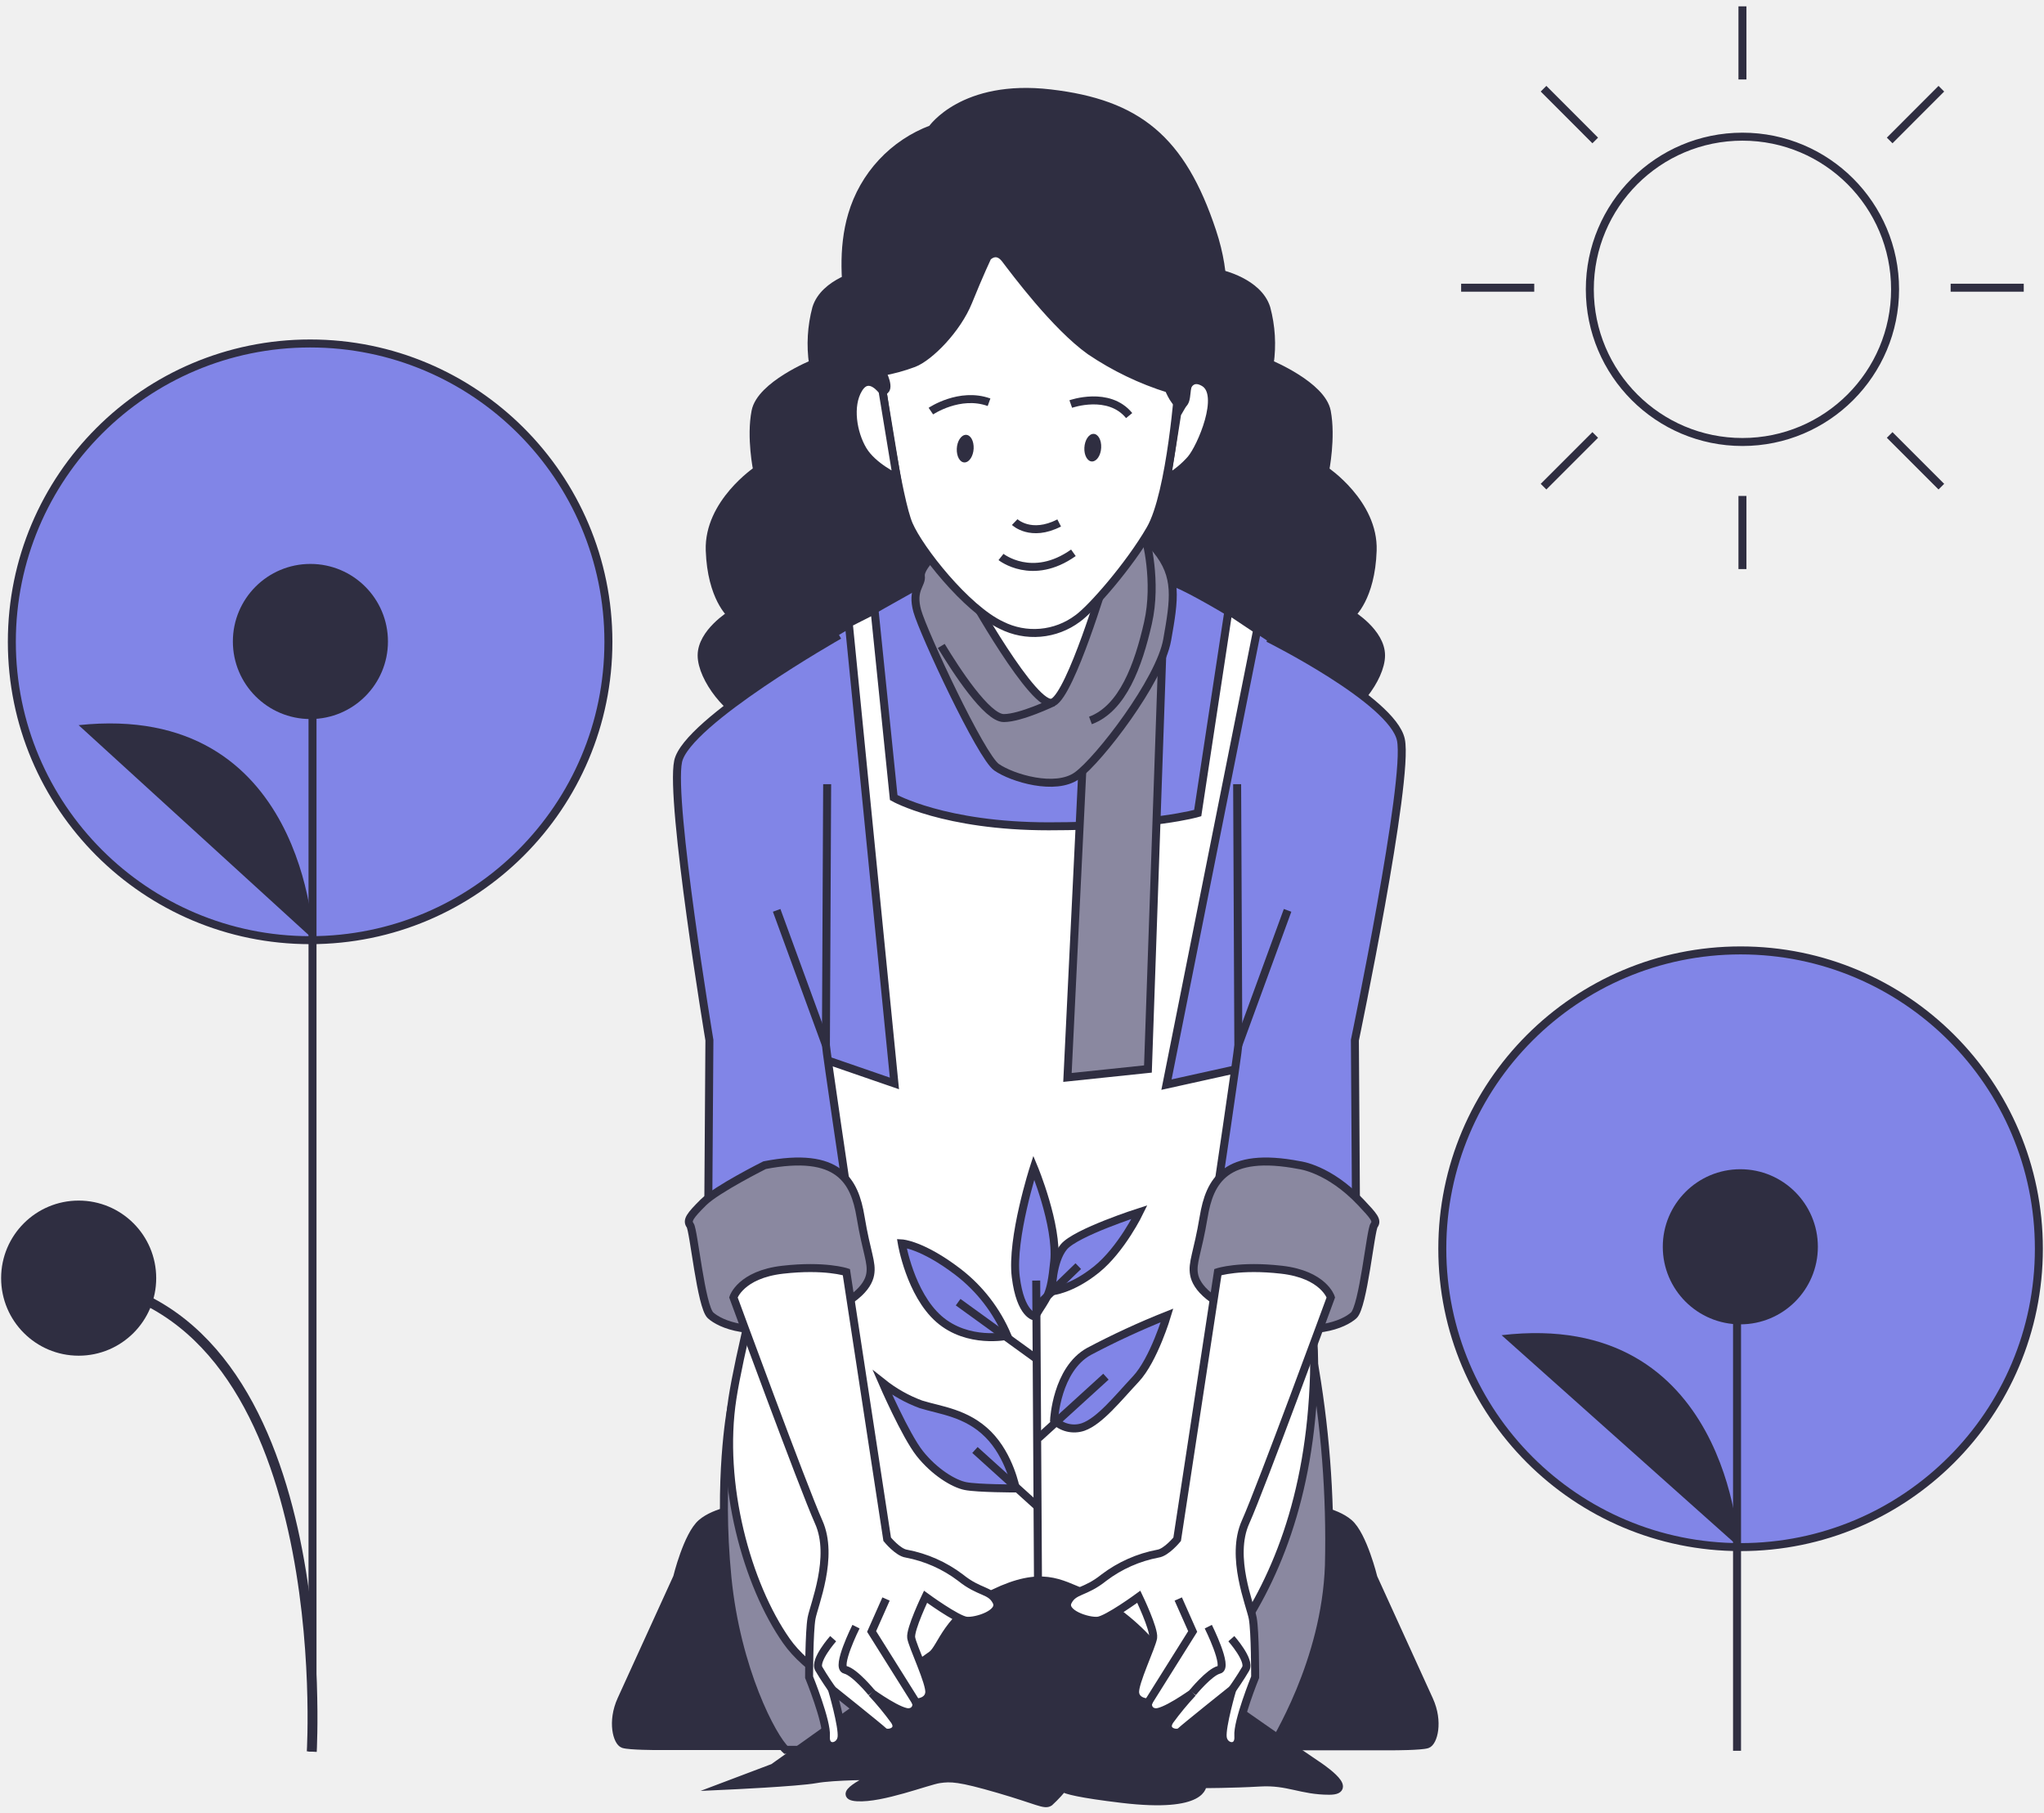
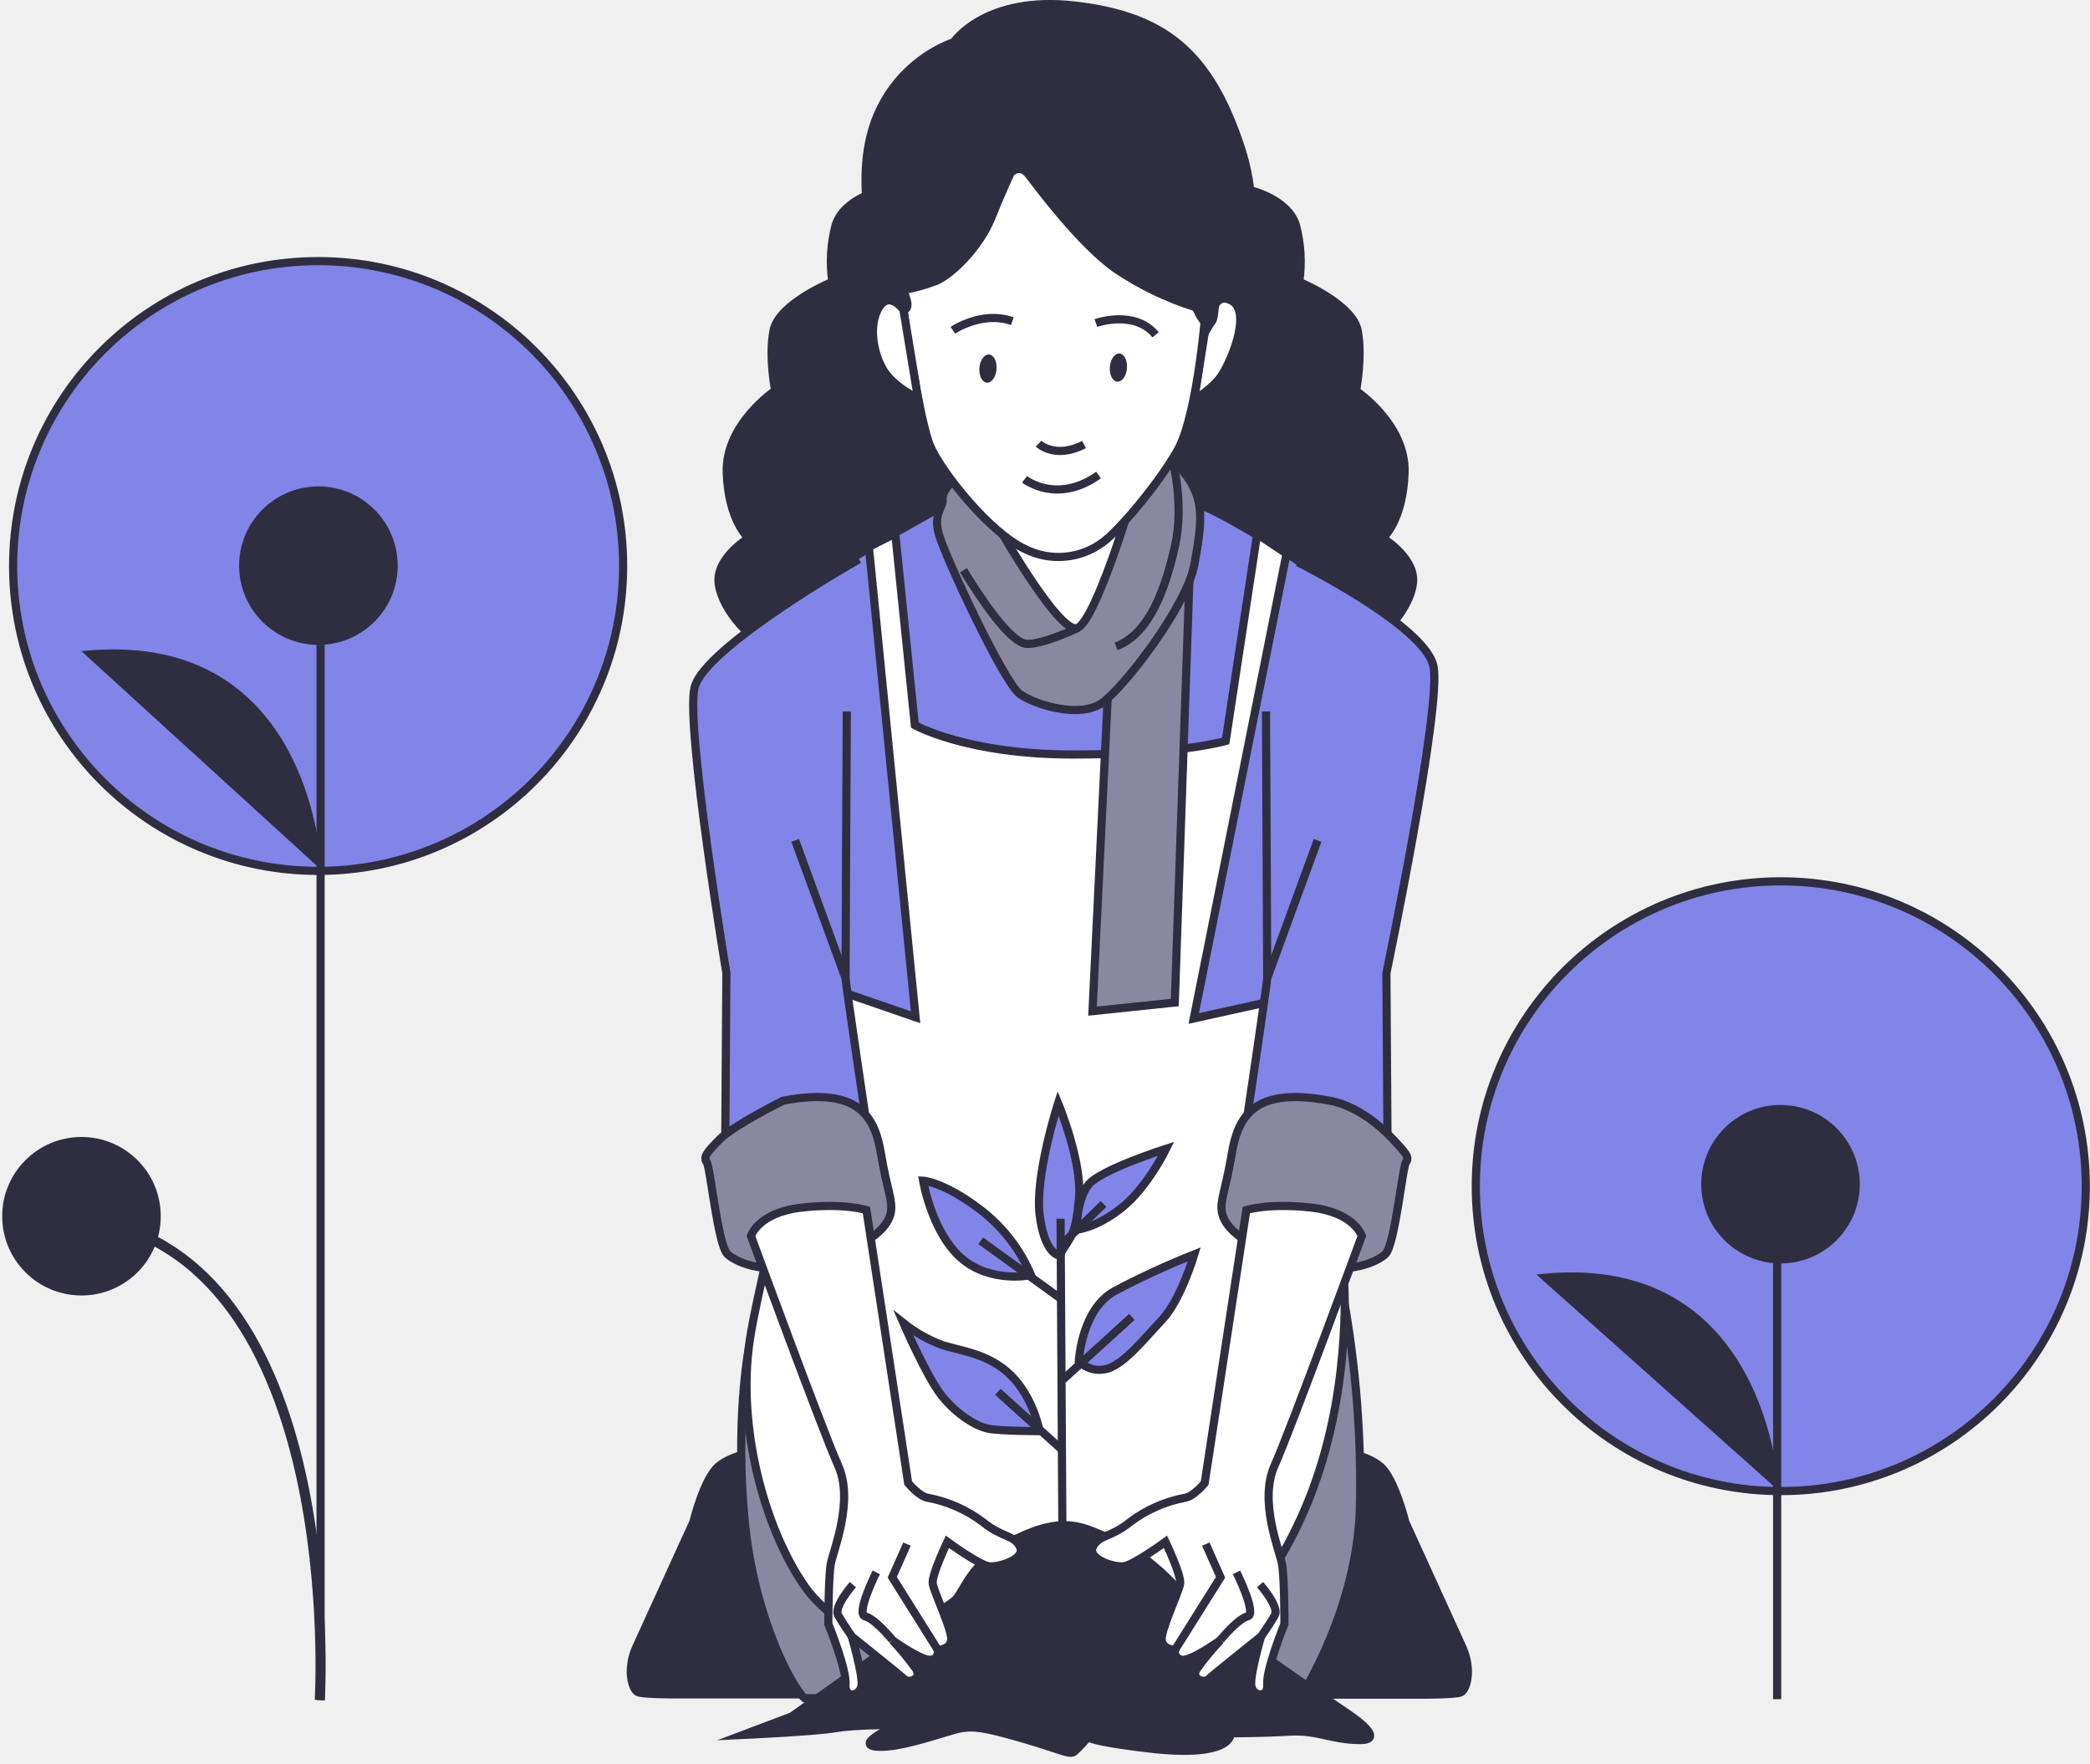
- <svg xmlns="http://www.w3.org/2000/svg" width="256" height="227" viewBox="0 0 256 227" fill="none">
-   <path d="M218.232 55.346C228.79 55.346 237.348 46.788 237.348 36.23C237.348 25.673 228.79 17.114 218.232 17.114C207.675 17.114 199.116 25.673 199.116 36.23C199.116 46.788 207.675 55.346 218.232 55.346Z" stroke="#2F2E41" stroke-miterlimit="10" />
-   <path d="M218.232 62.102V71.258" stroke="#2F2E41" stroke-miterlimit="10" />
-   <path d="M218.232 0.794V9.95" stroke="#2F2E41" stroke-miterlimit="10" />
-   <path d="M244.308 36.026H253.464" stroke="#2F2E41" stroke-miterlimit="10" />
-   <path d="M183 36.026H192.156" stroke="#2F2E41" stroke-miterlimit="10" />
-   <path d="M236.67 17.588L243.144 11.108" stroke="#2F2E41" stroke-miterlimit="10" />
-   <path d="M193.32 60.938L199.794 54.464" stroke="#2F2E41" stroke-miterlimit="10" />
-   <path d="M199.794 17.588L193.32 11.108" stroke="#2F2E41" stroke-miterlimit="10" />
-   <path d="M243.144 60.938L236.67 54.464" stroke="#2F2E41" stroke-miterlimit="10" />
-   <path d="M169.255 76.943C169.255 76.943 171.715 74.891 171.919 68.945C172.123 62.999 165.973 58.901 165.973 58.901C165.973 58.901 166.795 54.803 166.177 51.527C165.559 48.251 159.019 45.557 159.019 45.557C159.357 43.229 159.216 40.856 158.605 38.585C157.579 35.309 152.869 34.283 152.869 34.283C143.383 21.083 132.385 24.575 130.423 25.343C128.461 24.575 117.463 21.077 107.977 34.283C107.977 34.283 103.261 35.309 102.235 38.585C101.628 40.857 101.489 43.229 101.827 45.557C101.827 45.557 95.269 48.221 94.627 51.503C93.985 54.785 94.831 58.877 94.831 58.877C94.831 58.877 88.687 62.981 88.891 68.921C89.095 74.861 91.567 76.943 91.567 76.943C91.567 76.943 87.877 79.199 87.877 82.067C87.877 84.935 91.363 89.447 94.435 90.263C97.339 91.037 127.081 90.353 130.435 90.263C133.759 90.341 163.507 91.025 166.405 90.263C169.483 89.447 172.969 84.935 172.969 82.067C172.969 79.199 169.255 76.943 169.255 76.943Z" fill="#2F2E41" stroke="#2F2E41" stroke-miterlimit="10" />
-   <path d="M117.019 72.143C117.019 72.143 97.303 82.673 94.141 86.741C90.979 90.809 101.065 134.447 101.341 136.097C101.617 137.747 102.247 142.871 121.507 144.377C140.767 145.883 150.103 141.821 151.459 140.315C152.264 139.415 153.117 138.56 154.015 137.753C154.015 137.753 169.363 90.197 167.407 86.753C165.451 83.309 152.359 75.461 148.297 73.505C144.235 71.549 142.429 71.399 142.429 71.399L117.019 72.143Z" fill="#8185E7" />
-   <path d="M117.019 72.143C117.019 72.143 97.303 82.673 94.141 86.741C90.979 90.809 101.065 134.447 101.341 136.097C101.617 137.747 102.247 142.871 121.507 144.377C140.767 145.883 150.103 141.821 151.459 140.315C152.264 139.415 153.117 138.56 154.015 137.753C154.015 137.753 169.363 90.197 167.407 86.753C165.451 83.309 152.359 75.461 148.297 73.505C144.235 71.549 142.429 71.399 142.429 71.399L117.019 72.143Z" stroke="#2F2E41" stroke-miterlimit="10" />
-   <path d="M92.971 188.837C92.971 188.837 89.635 189.197 87.865 190.709C86.095 192.221 84.805 197.513 84.805 197.513L77.815 212.837C76.555 215.615 77.311 218.135 78.067 218.387C78.823 218.639 82.357 218.639 82.357 218.639H100.141C100.519 217.899 102.298 219.203 102.141 218.387C101.685 216.803 93.985 212.909 94.717 211.595C95.977 209.327 100.939 201.203 98.917 195.149C96.895 189.095 92.971 188.837 92.971 188.837Z" fill="#2F2E41" stroke="#2F2E41" stroke-miterlimit="10" />
-   <path d="M163.849 188.837C163.849 188.837 167.185 189.197 168.949 190.709C170.713 192.221 172.015 197.543 172.015 197.543C172.015 197.543 177.739 210.095 178.999 212.867C180.259 215.639 179.509 218.165 178.747 218.417C177.985 218.669 174.463 218.669 174.463 218.669H161.299C160.921 217.929 160.8 217.085 160.957 216.269C161.413 214.685 162.829 212.939 162.103 211.625C160.837 209.357 155.881 201.233 157.903 195.179C159.925 189.125 163.849 188.837 163.849 188.837Z" fill="#2F2E41" stroke="#2F2E41" stroke-miterlimit="10" />
-   <path d="M98.419 219.107H159.133C159.625 218.171 166.045 208.097 166.441 195.983C166.654 187.206 165.97 178.431 164.401 169.793L91.555 176.447C91.555 176.447 89.899 185.327 91.105 197.519C92.245 209.087 96.775 217.625 98.419 219.107Z" fill="#8A88A0" stroke="#2F2E41" stroke-miterlimit="10" />
-   <path d="M106.303 78.029L112.021 135.665L102.421 132.353C102.421 132.353 93.391 164.411 91.735 175.097C90.079 185.783 93.535 198.419 98.509 205.493C103.483 212.567 118.675 217.685 128.905 217.085C139.135 216.485 148.471 213.623 154.039 205.949C159.607 198.275 164.125 187.589 164.575 172.085C165.025 156.581 156.295 133.559 156.295 133.559L146.095 135.815L157.459 78.851L153.859 76.451L150.007 101.813C150.007 101.813 144.439 103.469 131.347 103.469C118.255 103.469 111.931 99.869 111.931 99.869L109.531 76.391L106.303 78.029Z" fill="white" stroke="#2F2E41" stroke-miterlimit="10" />
-   <path d="M127.219 186.383C127.219 186.383 126.469 182.321 123.763 179.609C121.057 176.897 117.763 176.609 115.333 175.847C113.599 175.206 111.979 174.292 110.533 173.141C110.533 173.141 113.395 179.741 115.201 182.015C117.007 184.289 119.401 185.783 120.919 186.083C122.437 186.383 127.219 186.383 127.219 186.383Z" fill="#8185E7" stroke="#2F2E41" stroke-miterlimit="10" />
-   <path d="M131.737 161.699C131.737 161.699 131.737 157.937 133.243 156.131C134.749 154.325 142.723 151.769 142.723 151.769C142.723 151.769 140.467 156.437 137.323 158.969C134.179 161.501 131.737 161.699 131.737 161.699Z" fill="#8185E7" stroke="#2F2E41" stroke-miterlimit="10" />
-   <path d="M129.619 164.861C129.619 164.861 127.819 164.711 127.219 159.893C126.619 155.075 129.481 146.201 129.481 146.201C129.481 146.201 132.481 153.401 132.037 157.937C131.593 162.473 131.137 162.305 129.619 164.861Z" fill="#8185E7" stroke="#2F2E41" stroke-miterlimit="10" />
-   <path d="M132.019 177.803C132.019 177.803 132.319 171.485 136.381 169.229C139.559 167.547 142.826 166.039 146.167 164.711C146.167 164.711 144.511 170.279 142.255 172.685C139.999 175.091 137.737 177.953 135.655 178.685C135.027 178.896 134.353 178.925 133.71 178.769C133.066 178.613 132.48 178.278 132.019 177.803Z" fill="#8185E7" stroke="#2F2E41" stroke-miterlimit="10" />
-   <path d="M126.169 167.267C124.841 164.123 122.722 161.376 120.019 159.293C115.501 155.831 112.945 155.693 112.945 155.693C112.945 155.693 113.995 162.017 117.607 165.173C121.219 168.329 126.169 167.267 126.169 167.267Z" fill="#8185E7" stroke="#2F2E41" stroke-miterlimit="10" />
-   <path d="M130.006 198.794L129.781 160.349" stroke="#2F2E41" stroke-miterlimit="10" />
-   <path d="M129.931 188.639L122.107 181.565" stroke="#2F2E41" stroke-miterlimit="10" />
-   <path d="M130.081 180.059L138.511 172.385" stroke="#2F2E41" stroke-miterlimit="10" />
-   <path d="M129.781 170.129L120.001 163.055" stroke="#2F2E41" stroke-miterlimit="10" />
-   <path d="M130.081 163.355L135.049 158.543" stroke="#2F2E41" stroke-miterlimit="10" />
-   <path d="M164.851 220.935C164.851 220.935 146.467 208.515 144.409 206.043C142.351 203.571 138.889 200.745 135.799 199.509C132.709 198.273 130.441 196.623 124.465 199.509C118.489 202.395 117.979 206.331 116.665 207.249L96.853 221.343L90.853 223.611C90.853 223.611 99.919 223.197 102.187 222.783C104.455 222.369 109.807 222.375 109.807 222.375C109.807 222.375 104.245 224.847 107.335 225.051C110.425 225.255 116.197 222.993 117.637 222.783C119.077 222.573 120.109 222.579 125.059 224.019C130.009 225.459 130.825 226.083 131.443 225.669C132.198 224.976 132.889 224.217 133.507 223.401C133.507 223.401 130.003 224.001 140.509 225.255C151.015 226.509 150.619 223.407 150.619 223.407C150.619 223.407 154.327 223.407 157.819 223.203C161.311 222.999 162.973 224.235 166.477 224.235C169.981 224.235 164.851 220.935 164.851 220.935Z" fill="#2F2E41" stroke="#2F2E41" stroke-miterlimit="10" />
-   <path d="M135.799 91.421L133.693 134.915L143.773 133.859L145.573 81.79C145.573 81.79 141.967 90.52 135.799 91.421Z" fill="#8A88A0" stroke="#2F2E41" stroke-miterlimit="10" />
-   <path d="M117.289 69.143C117.289 69.143 115.183 71.099 115.333 72.143C115.483 73.187 114.133 73.799 114.883 76.505C115.633 79.211 122.857 94.715 124.813 96.071C126.769 97.427 132.187 99.071 134.899 97.121C137.611 95.171 145.279 85.235 146.185 80.117C147.091 74.999 147.541 72.143 144.829 68.831L142.123 65.543C142.123 65.543 141.217 70.661 133.543 73.217C125.869 75.773 117.289 69.143 117.289 69.143Z" fill="#8A88A0" stroke="#2F2E41" stroke-miterlimit="10" />
-   <path d="M121.219 73.943C121.219 73.943 129.649 89.141 131.905 87.935C134.161 86.729 138.379 72.587 138.379 72.587L121.219 73.943Z" fill="white" stroke="#2F2E41" stroke-miterlimit="10" />
-   <path d="M131.887 87.959C131.887 87.959 127.825 89.915 125.719 89.915C123.613 89.915 119.719 83.915 117.889 80.885" stroke="#2F2E41" stroke-miterlimit="10" />
-   <path d="M143.473 67.343C143.473 67.343 144.979 72.743 143.773 78.029C142.567 83.315 140.617 88.715 136.573 90.215" stroke="#2F2E41" stroke-miterlimit="10" />
-   <path d="M148.117 50.639C148.117 50.639 148.315 46.439 150.805 47.909C153.295 49.379 150.427 56.027 149.149 57.509C148.293 58.481 147.278 59.303 146.149 59.939L147.433 51.815L148.117 50.639Z" fill="white" stroke="#2F2E41" stroke-miterlimit="10" />
-   <path d="M110.533 48.965C110.533 48.965 112.471 62.543 113.827 65.687C115.183 68.831 121.027 76.235 125.425 78.287C126.933 79.049 128.624 79.376 130.307 79.229C131.99 79.083 133.599 78.47 134.953 77.459C136.669 76.259 141.445 70.799 144.067 66.269C146.689 61.739 147.667 47.759 147.667 47.759L146.623 37.853C146.623 37.853 125.521 25.253 121.123 25.853C116.725 26.453 108.577 42.779 109.087 44.729C109.481 46.169 109.964 47.584 110.533 48.965Z" fill="white" stroke="#2F2E41" stroke-miterlimit="10" />
-   <path d="M127.087 65.374C127.087 65.374 129.103 67.312 132.655 65.483" stroke="#2F2E41" stroke-miterlimit="10" />
-   <path d="M125.371 69.743C125.371 69.743 129.295 72.869 134.437 69.221" stroke="#2F2E41" stroke-miterlimit="10" />
-   <path d="M116.587 51.479C116.587 51.479 120.187 49.043 123.871 50.369" stroke="#2F2E41" stroke-miterlimit="10" />
-   <path d="M134.107 50.591C134.107 50.591 138.859 48.905 141.421 52.037" stroke="#2F2E41" stroke-miterlimit="10" />
-   <path d="M121.945 56.171C121.897 57.125 121.393 57.899 120.805 57.905C120.217 57.911 119.791 57.137 119.833 56.183C119.875 55.229 120.385 54.455 120.973 54.449C121.561 54.443 121.987 55.217 121.945 56.171Z" fill="#2F2E41" />
-   <path d="M137.917 56.051C137.875 57.005 137.365 57.779 136.783 57.785C136.201 57.791 135.763 57.017 135.811 56.063C135.859 55.109 136.363 54.335 136.945 54.329C137.527 54.323 137.965 55.091 137.917 56.051Z" fill="#2F2E41" />
-   <path d="M123.673 32.189C123.673 32.189 122.671 34.301 121.273 37.763C119.875 41.225 116.425 44.717 114.433 45.479C113.145 45.961 111.815 46.325 110.461 46.565C110.461 46.565 111.709 48.965 110.503 48.965C109.297 48.965 108.235 45.827 108.235 45.827C108.235 45.827 104.209 35.339 106.717 26.903C107.434 24.459 108.711 22.216 110.446 20.351C112.181 18.487 114.327 17.053 116.713 16.163C116.713 16.163 120.601 10.421 131.539 11.693C142.477 12.965 147.991 17.429 151.819 28.967C155.647 40.505 149.923 46.865 149.131 47.621C148.339 48.377 148.861 50.183 148.087 50.621C147.313 51.059 146.371 48.677 146.371 48.677C142.878 47.587 139.563 45.992 136.531 43.943C132.157 40.823 127.057 33.947 125.917 32.453C124.777 30.959 123.673 32.189 123.673 32.189Z" fill="#2F2E41" stroke="#2F2E41" stroke-miterlimit="10" />
-   <path d="M110.533 48.965C110.533 48.965 108.835 46.565 107.533 48.689C106.231 50.813 106.819 54.257 108.073 56.351C109.327 58.445 112.321 59.819 112.321 59.819L110.533 48.965Z" fill="white" stroke="#2F2E41" stroke-miterlimit="10" />
-   <path d="M105.097 79.535C105.097 79.535 85.987 90.371 84.931 95.333C83.875 100.295 88.849 130.247 88.849 130.247L88.693 153.425C88.693 153.425 94.093 150.563 98.629 150.563C103.165 150.563 106.303 150.713 106.303 150.713C106.303 150.713 103.441 131.453 103.441 130.853C103.441 130.253 103.597 98.195 103.597 98.195" fill="#8185E7" />
-   <path d="M105.097 79.535C105.097 79.535 85.987 90.371 84.931 95.333C83.875 100.295 88.849 130.247 88.849 130.247L88.693 153.425C88.693 153.425 94.093 150.563 98.629 150.563C103.165 150.563 106.303 150.713 106.303 150.713C106.303 150.713 103.441 131.453 103.441 130.853C103.441 130.253 103.597 98.195 103.597 98.195" stroke="#2F2E41" stroke-miterlimit="10" />
-   <path d="M95.767 145.901C95.767 145.901 89.767 148.901 88.093 150.563C86.419 152.225 85.987 152.825 86.437 153.425C86.887 154.025 87.793 163.625 88.999 164.711C90.205 165.797 94.111 167.573 100.585 165.461C107.059 163.349 108.709 161.099 108.985 159.593C109.261 158.087 108.529 156.887 107.785 152.393C107.041 147.899 105.097 144.095 95.767 145.901Z" fill="#8A88A0" stroke="#2F2E41" stroke-miterlimit="10" />
-   <path d="M106.003 159.293C106.003 159.293 103.291 158.393 98.029 158.993C92.767 159.593 91.855 162.455 91.855 162.455C91.855 162.455 100.585 186.233 102.541 190.595C104.497 194.957 101.941 200.981 101.641 202.637C101.341 204.293 101.335 210.011 101.335 210.011C101.335 210.011 103.597 215.579 103.441 217.385C103.285 219.191 105.241 218.891 105.403 217.535C105.565 216.179 104.203 211.535 104.203 211.535C104.203 211.535 110.203 216.335 110.671 216.797C111.139 217.259 112.933 216.797 112.027 215.447C111.146 214.236 110.192 213.08 109.171 211.985C109.171 211.985 112.933 214.691 113.971 214.385C114.104 214.365 114.231 214.316 114.344 214.243C114.457 214.169 114.552 214.072 114.624 213.958C114.696 213.844 114.742 213.716 114.76 213.583C114.778 213.449 114.766 213.314 114.727 213.185C114.727 213.185 116.227 213.185 116.383 211.985C116.539 210.785 114.271 206.117 114.121 205.061C113.971 204.005 115.921 199.943 115.921 199.943C115.921 199.943 119.833 202.805 121.039 202.943C122.245 203.081 125.557 202.037 124.801 200.543C124.045 199.049 122.695 199.487 120.289 197.543C118.293 196.033 115.974 195.006 113.515 194.543C112.459 194.393 111.115 192.743 111.115 192.743L106.003 159.293Z" fill="white" stroke="#2F2E41" stroke-miterlimit="10" />
-   <path d="M110.971 200.225L109.165 204.293L114.733 213.167" stroke="#2F2E41" stroke-miterlimit="10" />
-   <path d="M107.209 203.687C107.209 203.687 104.647 208.805 105.853 209.087C107.059 209.369 109.165 211.949 109.165 211.949" stroke="#2F2E41" stroke-miterlimit="10" />
-   <path d="M104.347 205.193C104.347 205.193 101.947 207.905 102.547 208.955C103.147 210.005 104.203 211.517 104.203 211.517" stroke="#2F2E41" stroke-miterlimit="10" />
-   <path d="M103.441 130.853L97.273 113.993" stroke="#2F2E41" stroke-miterlimit="10" />
-   <path d="M158.839 79.907C158.839 79.907 174.397 87.659 175.453 92.627C176.509 97.595 169.693 130.247 169.693 130.247L169.843 153.425C169.843 153.425 164.443 150.563 159.907 150.563C155.371 150.563 152.233 150.713 152.233 150.713C152.233 150.713 155.095 131.453 155.095 130.853C155.095 130.253 154.945 98.195 154.945 98.195" fill="#8185E7" />
-   <path d="M158.839 79.907C158.839 79.907 174.397 87.659 175.453 92.627C176.509 97.595 169.693 130.247 169.693 130.247L169.843 153.425C169.843 153.425 164.443 150.563 159.907 150.563C155.371 150.563 152.233 150.713 152.233 150.713C152.233 150.713 155.095 131.453 155.095 130.853C155.095 130.253 154.945 98.195 154.945 98.195" stroke="#2F2E41" stroke-miterlimit="10" />
-   <path d="M162.769 145.901C162.769 145.901 166.441 146.321 170.443 150.563C172.051 152.267 172.549 152.825 172.099 153.425C171.649 154.025 170.743 163.625 169.543 164.711C168.343 165.797 164.425 167.573 157.951 165.461C151.477 163.349 149.827 161.099 149.551 159.593C149.275 158.087 150.001 156.887 150.751 152.393C151.501 147.899 153.439 144.095 162.769 145.901Z" fill="#8A88A0" stroke="#2F2E41" stroke-miterlimit="10" />
-   <path d="M152.533 159.293C152.533 159.293 155.245 158.393 160.513 158.993C165.781 159.593 166.681 162.455 166.681 162.455C166.681 162.455 157.951 186.233 155.995 190.595C154.039 194.957 156.595 200.981 156.901 202.637C157.207 204.293 157.201 210.011 157.201 210.011C157.201 210.011 154.945 215.579 155.095 217.385C155.245 219.191 153.295 218.891 153.139 217.535C152.983 216.179 154.339 211.535 154.339 211.535C154.339 211.535 148.339 216.335 147.871 216.797C147.403 217.259 145.615 216.797 146.515 215.447C147.399 214.237 148.355 213.081 149.377 211.985C149.377 211.985 145.615 214.691 144.577 214.385C144.444 214.365 144.317 214.317 144.204 214.243C144.092 214.169 143.996 214.072 143.925 213.958C143.854 213.844 143.808 213.716 143.791 213.582C143.774 213.449 143.786 213.313 143.827 213.185C143.827 213.185 142.321 213.185 142.171 211.985C142.021 210.785 144.277 206.117 144.427 205.061C144.577 204.005 142.627 199.943 142.627 199.943C142.627 199.943 138.715 202.805 137.509 202.943C136.303 203.081 132.997 202.037 133.747 200.543C134.497 199.049 135.853 199.487 138.265 197.543C140.259 196.034 142.576 195.007 145.033 194.543C146.089 194.393 147.433 192.743 147.433 192.743L152.533 159.293Z" fill="white" stroke="#2F2E41" stroke-miterlimit="10" />
-   <path d="M147.571 200.225L149.377 204.293L143.809 213.167" stroke="#2F2E41" stroke-miterlimit="10" />
-   <path d="M151.333 203.687C151.333 203.687 153.889 208.805 152.683 209.087C151.477 209.369 149.377 211.949 149.377 211.949" stroke="#2F2E41" stroke-miterlimit="10" />
-   <path d="M154.219 205.193C154.219 205.193 156.619 207.905 156.019 208.955C155.419 210.005 154.363 211.517 154.363 211.517" stroke="#2F2E41" stroke-miterlimit="10" />
-   <path d="M155.095 130.853L161.263 113.993" stroke="#2F2E41" stroke-miterlimit="10" />
-   <path d="M76.2 80.368C76.2 101 59.474 117.726 38.842 117.726C18.209 117.726 1.483 101 1.483 80.368C1.483 59.735 18.209 43.009 38.842 43.009C59.474 43.009 76.2 59.735 76.2 80.368Z" fill="#8185E7" stroke="#2F2E41" />
-   <path d="M38.877 90.037C44.24 90.037 48.589 85.689 48.589 80.326C48.589 74.962 44.24 70.614 38.877 70.614C33.514 70.614 29.166 74.962 29.166 80.326C29.166 85.689 33.514 90.037 38.877 90.037Z" fill="#2F2E41" />
-   <path d="M39.26 117.634C39.26 117.634 38.338 87.777 9.847 90.802L39.26 117.634Z" fill="#2F2E41" />
-   <path d="M39.044 219.335C39.044 219.335 42.37 164.715 10.141 160.335" stroke="#2F2E41" stroke-width="1.238" stroke-miterlimit="10" />
-   <path d="M39.141 80.335V219.335" stroke="#2F2E41" />
-   <path d="M9.853 169.758C15.216 169.758 19.564 165.41 19.564 160.046C19.564 154.683 15.216 150.335 9.853 150.335C4.489 150.335 0.141 154.683 0.141 160.046C0.141 165.41 4.489 169.758 9.853 169.758Z" fill="#2F2E41" />
-   <path d="M255.358 156.367C255.358 177 238.632 193.726 218 193.726C197.367 193.726 180.641 177 180.641 156.367C180.641 135.735 197.367 119.009 218 119.009C238.632 119.009 255.358 135.735 255.358 156.367Z" fill="#8185E7" stroke="#2F2E41" />
-   <path d="M217.967 165.832C223.33 165.832 227.678 161.484 227.678 156.121C227.678 150.757 223.33 146.409 217.967 146.409C212.603 146.409 208.255 150.757 208.255 156.121C208.255 161.484 212.603 165.832 217.967 165.832Z" fill="#2F2E41" />
-   <path d="M217.554 154.229V219.229" stroke="#2F2E41" />
-   <path d="M217.776 193.696C217.776 193.696 216.523 163.851 188.067 167.19L217.776 193.696Z" fill="#2F2E41" />
+ <svg xmlns="http://www.w3.org/2000/svg" width="256" height="216" viewBox="0 0 256 216" fill="none">
+   <path d="M169.38 65.903C169.38 65.903 171.84 63.852 172.044 57.909C172.248 51.965 166.098 47.869 166.098 47.869C166.098 47.869 166.92 43.773 166.302 40.498C165.684 37.224 159.144 34.531 159.144 34.531C159.482 32.204 159.342 29.832 158.73 27.562C157.704 24.287 152.994 23.262 152.994 23.262C143.508 10.067 132.51 13.558 130.548 14.325C128.586 13.558 117.588 10.061 108.102 23.262C108.102 23.262 103.386 24.287 102.36 27.562C101.753 29.833 101.614 32.204 101.952 34.531C101.952 34.531 95.394 37.194 94.752 40.474C94.11 43.755 94.956 47.845 94.956 47.845C94.956 47.845 88.812 51.947 89.016 57.885C89.22 63.822 91.692 65.903 91.692 65.903C91.692 65.903 88.002 68.158 88.002 71.025C88.002 73.892 91.488 78.402 94.56 79.217C97.464 79.991 127.206 79.307 130.56 79.217C133.884 79.295 163.632 79.979 166.53 79.217C169.608 78.402 173.094 73.892 173.094 71.025C173.094 68.158 169.38 65.903 169.38 65.903Z" fill="#2F2E41" stroke="#2F2E41" stroke-miterlimit="10" />
+   <path d="M117.144 61.105C117.144 61.105 97.428 71.631 94.266 75.697C91.104 79.763 101.19 123.383 101.466 125.032C101.742 126.681 102.372 131.803 121.632 133.308C140.892 134.814 150.228 130.753 151.584 129.248C152.389 128.349 153.243 127.494 154.14 126.687C154.14 126.687 169.488 79.152 167.532 75.709C165.576 72.267 152.484 64.422 148.422 62.467C144.36 60.512 142.554 60.362 142.554 60.362L117.144 61.105Z" fill="#8185E7" />
+   <path d="M117.144 61.105C117.144 61.105 97.428 71.631 94.266 75.697C91.104 79.763 101.19 123.383 101.466 125.032C101.742 126.681 102.372 131.803 121.632 133.308C140.892 134.814 150.228 130.753 151.584 129.248C152.389 128.349 153.243 127.494 154.14 126.687C154.14 126.687 169.488 79.152 167.532 75.709C165.576 72.267 152.484 64.422 148.422 62.467C144.36 60.512 142.554 60.362 142.554 60.362L117.144 61.105Z" stroke="#2F2E41" stroke-miterlimit="10" />
+   <path d="M93.097 177.748C93.097 177.748 89.76 178.107 87.99 179.619C86.221 181.13 84.93 186.42 84.93 186.42L77.941 201.737C76.68 204.514 77.436 207.033 78.192 207.285C78.948 207.537 82.483 207.537 82.483 207.537H100.267C100.645 206.797 102.423 208.1 102.267 207.285C101.811 205.701 94.111 201.809 94.843 200.496C96.103 198.229 101.065 190.108 99.043 184.057C97.02 178.005 93.097 177.748 93.097 177.748Z" fill="#2F2E41" stroke="#2F2E41" stroke-miterlimit="10" />
+   <path d="M163.975 177.748C163.975 177.748 167.311 178.107 169.075 179.619C170.839 181.13 172.141 186.45 172.141 186.45C172.141 186.45 177.865 198.996 179.125 201.767C180.385 204.538 179.635 207.063 178.873 207.315C178.111 207.567 174.589 207.567 174.589 207.567H161.425C161.046 206.827 160.926 205.983 161.083 205.168C161.539 203.584 162.955 201.839 162.229 200.526C160.963 198.259 156.007 190.138 158.029 184.087C160.051 178.035 163.975 177.748 163.975 177.748Z" fill="#2F2E41" stroke="#2F2E41" stroke-miterlimit="10" />
+   <path d="M98.544 208.005H159.258C159.75 207.069 166.17 197 166.566 184.891C166.779 176.118 166.096 167.347 164.526 158.712L91.68 165.364C91.68 165.364 90.024 174.24 91.23 186.426C92.37 197.989 96.9 206.524 98.544 208.005Z" fill="#8A88A0" stroke="#2F2E41" stroke-miterlimit="10" />
+   <path d="M106.428 66.989L112.146 124.599L102.546 121.289C102.546 121.289 93.516 153.332 91.861 164.014C90.204 174.695 93.66 187.325 98.635 194.396C103.608 201.467 118.8 206.583 129.03 205.983C139.26 205.383 148.596 202.523 154.164 194.852C159.732 187.181 164.25 176.5 164.7 161.003C165.15 145.506 156.42 122.494 156.42 122.494L146.22 124.749L157.584 67.811L153.984 65.412L150.132 90.762C150.132 90.762 144.564 92.418 131.472 92.418C118.38 92.418 112.056 88.819 112.056 88.819L109.656 65.352L106.428 66.989Z" fill="white" stroke="#2F2E41" stroke-miterlimit="10" />
+   <path d="M127.345 175.295C127.345 175.295 126.595 171.235 123.889 168.524C121.183 165.813 117.889 165.525 115.459 164.764C113.725 164.123 112.104 163.21 110.659 162.059C110.659 162.059 113.521 168.656 115.327 170.929C117.133 173.202 119.527 174.696 121.045 174.995C122.563 175.295 127.345 175.295 127.345 175.295Z" fill="#8185E7" stroke="#2F2E41" stroke-miterlimit="10" />
+   <path d="M131.862 150.623C131.862 150.623 131.862 146.862 133.368 145.057C134.874 143.251 142.848 140.696 142.848 140.696C142.848 140.696 140.592 145.362 137.448 147.894C134.304 150.425 131.862 150.623 131.862 150.623Z" fill="#8185E7" stroke="#2F2E41" stroke-miterlimit="10" />
+   <path d="M129.744 153.782C129.744 153.782 127.944 153.632 127.344 148.816C126.744 144 129.606 135.13 129.606 135.13C129.606 135.13 132.606 142.327 132.162 146.861C131.718 151.395 131.262 151.227 129.744 153.782Z" fill="#8185E7" stroke="#2F2E41" stroke-miterlimit="10" />
+   <path d="M132.145 166.72C132.145 166.72 132.445 160.404 136.507 158.149C139.685 156.468 142.951 154.961 146.293 153.633C146.293 153.633 144.637 159.199 142.381 161.604C140.125 164.009 137.863 166.87 135.781 167.601C135.153 167.812 134.479 167.841 133.835 167.685C133.192 167.529 132.606 167.194 132.145 166.72Z" fill="#8185E7" stroke="#2F2E41" stroke-miterlimit="10" />
+   <path d="M126.294 156.187C124.966 153.045 122.847 150.299 120.144 148.216C115.626 144.756 113.07 144.618 113.07 144.618C113.07 144.618 114.12 150.939 117.732 154.094C121.344 157.249 126.294 156.187 126.294 156.187Z" fill="#8185E7" stroke="#2F2E41" stroke-miterlimit="10" />
+   <path d="M130.131 187.701L129.907 149.272" stroke="#2F2E41" stroke-miterlimit="10" />
+   <path d="M130.056 177.551L122.232 170.479" stroke="#2F2E41" stroke-miterlimit="10" />
+   <path d="M130.207 168.974L138.637 161.303" stroke="#2F2E41" stroke-miterlimit="10" />
+   <path d="M129.906 159.049L120.126 151.977" stroke="#2F2E41" stroke-miterlimit="10" />
+   <path d="M130.207 152.277L135.175 147.466" stroke="#2F2E41" stroke-miterlimit="10" />
+   <path d="M164.977 209.832C164.977 209.832 146.593 197.417 144.535 194.946C142.477 192.475 139.015 189.65 135.925 188.415C132.835 187.179 130.567 185.53 124.591 188.415C118.615 191.3 118.105 195.234 116.791 196.152L96.978 210.24L90.978 212.507C90.978 212.507 100.045 212.093 102.313 211.68C104.581 211.266 109.933 211.272 109.933 211.272C109.933 211.272 104.371 213.743 107.461 213.947C110.551 214.151 116.323 211.889 117.763 211.68C119.203 211.47 120.235 211.476 125.185 212.915C130.135 214.354 130.951 214.978 131.569 214.564C132.323 213.872 133.014 213.113 133.633 212.297C133.633 212.297 130.129 212.897 140.635 214.151C151.141 215.404 150.745 212.303 150.745 212.303C150.745 212.303 154.453 212.303 157.945 212.099C161.437 211.895 163.099 213.131 166.603 213.131C170.107 213.131 164.977 209.832 164.977 209.832Z" fill="#2F2E41" stroke="#2F2E41" stroke-miterlimit="10" />
+   <path d="M135.924 80.375L133.818 123.85L143.898 122.794L145.698 70.749C145.698 70.749 142.092 79.475 135.924 80.375Z" fill="#8A88A0" stroke="#2F2E41" stroke-miterlimit="10" />
+   <path d="M117.415 58.107C117.415 58.107 115.309 60.062 115.459 61.106C115.609 62.15 114.259 62.761 115.009 65.466C115.759 68.171 122.983 83.668 124.939 85.024C126.895 86.379 132.313 88.022 135.025 86.073C137.737 84.124 145.405 74.192 146.311 69.076C147.217 63.961 147.667 61.106 144.955 57.795L142.249 54.509C142.249 54.509 141.343 59.625 133.669 62.179C125.995 64.734 117.415 58.107 117.415 58.107Z" fill="#8A88A0" stroke="#2F2E41" stroke-miterlimit="10" />
+   <path d="M121.345 62.905C121.345 62.905 129.775 78.097 132.031 76.891C134.287 75.686 138.505 61.549 138.505 61.549L121.345 62.905Z" fill="white" stroke="#2F2E41" stroke-miterlimit="10" />
+   <path d="M132.013 76.916C132.013 76.916 127.951 78.871 125.845 78.871C123.739 78.871 119.845 72.873 118.015 69.844" stroke="#2F2E41" stroke-miterlimit="10" />
+   <path d="M143.599 56.308C143.599 56.308 145.105 61.706 143.899 66.99C142.693 72.274 140.743 77.672 136.699 79.171" stroke="#2F2E41" stroke-miterlimit="10" />
+   <path d="M148.242 39.611C148.242 39.611 148.44 35.413 150.93 36.882C153.42 38.352 150.552 44.997 149.274 46.478C148.418 47.451 147.404 48.272 146.274 48.907L147.558 40.787L148.242 39.611Z" fill="white" stroke="#2F2E41" stroke-miterlimit="10" />
+   <path d="M110.658 37.938C110.658 37.938 112.596 51.51 113.952 54.653C115.308 57.795 121.152 65.196 125.55 67.247C127.058 68.009 128.749 68.335 130.432 68.189C132.115 68.043 133.725 67.43 135.078 66.419C136.794 65.22 141.57 59.762 144.192 55.234C146.814 50.706 147.792 36.732 147.792 36.732L146.748 26.831C146.748 26.831 125.646 14.236 121.248 14.836C116.85 15.435 108.702 31.754 109.212 33.703C109.606 35.143 110.089 36.557 110.658 37.938Z" fill="white" stroke="#2F2E41" stroke-miterlimit="10" />
+   <path d="M127.212 54.341C127.212 54.341 129.228 56.279 132.78 54.449" stroke="#2F2E41" stroke-miterlimit="10" />
+   <path d="M125.497 58.706C125.497 58.706 129.421 61.832 134.563 58.184" stroke="#2F2E41" stroke-miterlimit="10" />
+   <path d="M116.712 40.452C116.712 40.452 120.312 38.016 123.996 39.342" stroke="#2F2E41" stroke-miterlimit="10" />
+   <path d="M134.232 39.563C134.232 39.563 138.984 37.877 141.546 41.01" stroke="#2F2E41" stroke-miterlimit="10" />
+   <path d="M122.07 45.14C122.022 46.094 121.518 46.867 120.93 46.873C120.342 46.88 119.916 46.106 119.958 45.152C120 44.198 120.51 43.425 121.098 43.419C121.686 43.413 122.112 44.186 122.07 45.14Z" fill="#2F2E41" />
+   <path d="M138.043 45.02C138.001 45.974 137.491 46.747 136.909 46.753C136.327 46.759 135.889 45.986 135.937 45.032C135.985 44.078 136.489 43.304 137.071 43.298C137.653 43.292 138.091 44.06 138.043 45.02Z" fill="#2F2E41" />
+   <path d="M123.798 21.169C123.798 21.169 122.796 23.28 121.398 26.74C120 30.201 116.55 33.691 114.558 34.453C113.27 34.935 111.941 35.299 110.586 35.538C110.586 35.538 111.834 37.937 110.628 37.937C109.422 37.937 108.36 34.801 108.36 34.801C108.36 34.801 104.334 24.317 106.842 15.885C107.559 13.442 108.836 11.2 110.571 9.336C112.306 7.473 114.452 6.039 116.838 5.149C116.838 5.149 120.726 -0.59 131.664 0.681C142.602 1.953 148.116 6.415 151.944 17.948C155.772 29.481 150.048 35.838 149.256 36.594C148.464 37.349 148.986 39.155 148.212 39.593C147.438 40.03 146.496 37.649 146.496 37.649C143.003 36.56 139.688 34.966 136.656 32.917C132.282 29.799 127.182 22.926 126.042 21.432C124.902 19.939 123.798 21.169 123.798 21.169Z" fill="#2F2E41" stroke="#2F2E41" stroke-miterlimit="10" />
+   <path d="M110.658 37.938C110.658 37.938 108.96 35.539 107.658 37.662C106.356 39.785 106.944 43.228 108.198 45.321C109.452 47.414 112.446 48.788 112.446 48.788L110.658 37.938Z" fill="white" stroke="#2F2E41" stroke-miterlimit="10" />
+   <path d="M105.222 68.494C105.222 68.494 86.112 79.325 85.056 84.285C84 89.245 88.974 119.184 88.974 119.184L88.818 142.352C88.818 142.352 94.218 139.491 98.754 139.491C103.29 139.491 106.428 139.641 106.428 139.641C106.428 139.641 103.566 120.39 103.566 119.79C103.566 119.19 103.722 87.146 103.722 87.146" fill="#8185E7" />
+   <path d="M105.222 68.494C105.222 68.494 86.112 79.325 85.056 84.285C84 89.245 88.974 119.184 88.974 119.184L88.818 142.352C88.818 142.352 94.218 139.491 98.754 139.491C103.29 139.491 106.428 139.641 106.428 139.641C106.428 139.641 103.566 120.39 103.566 119.79C103.566 119.19 103.722 87.146 103.722 87.146" stroke="#2F2E41" stroke-miterlimit="10" />
+   <path d="M95.893 134.83C95.893 134.83 89.893 137.829 88.219 139.49C86.545 141.152 86.113 141.751 86.563 142.351C87.013 142.951 87.919 152.547 89.125 153.633C90.331 154.718 94.237 156.493 100.711 154.382C107.185 152.271 108.835 150.022 109.111 148.517C109.387 147.011 108.655 145.812 107.911 141.319C107.167 136.827 105.223 133.025 95.893 134.83Z" fill="#8A88A0" stroke="#2F2E41" stroke-miterlimit="10" />
+   <path d="M106.128 148.216C106.128 148.216 103.416 147.317 98.154 147.917C92.892 148.516 91.981 151.377 91.981 151.377C91.981 151.377 100.71 175.145 102.666 179.505C104.622 183.865 102.066 189.886 101.766 191.542C101.466 193.197 101.46 198.913 101.46 198.913C101.46 198.913 103.722 204.478 103.566 206.283C103.41 208.089 105.366 207.789 105.528 206.433C105.69 205.078 104.328 200.436 104.328 200.436C104.328 200.436 110.328 205.234 110.796 205.696C111.264 206.157 113.058 205.696 112.152 204.346C111.272 203.136 110.318 201.98 109.296 200.886C109.296 200.886 113.058 203.59 114.096 203.285C114.23 203.265 114.357 203.216 114.47 203.143C114.582 203.069 114.678 202.972 114.75 202.858C114.821 202.744 114.868 202.616 114.885 202.483C114.903 202.349 114.892 202.214 114.852 202.085C114.852 202.085 116.352 202.085 116.508 200.886C116.664 199.686 114.396 195.02 114.246 193.965C114.096 192.909 116.046 188.849 116.046 188.849C116.046 188.849 119.958 191.71 121.164 191.848C122.37 191.986 125.682 190.942 124.926 189.449C124.17 187.955 122.82 188.393 120.414 186.45C118.419 184.941 116.1 183.914 113.64 183.451C112.584 183.301 111.24 181.652 111.24 181.652L106.128 148.216Z" fill="white" stroke="#2F2E41" stroke-miterlimit="10" />
+   <path d="M111.097 189.13L109.291 193.196L114.859 202.067" stroke="#2F2E41" stroke-miterlimit="10" />
+   <path d="M107.335 192.591C107.335 192.591 104.773 197.707 105.979 197.989C107.185 198.271 109.291 200.85 109.291 200.85" stroke="#2F2E41" stroke-miterlimit="10" />
+   <path d="M104.472 194.096C104.472 194.096 102.072 196.807 102.672 197.857C103.272 198.907 104.328 200.418 104.328 200.418" stroke="#2F2E41" stroke-miterlimit="10" />
+   <path d="M103.566 119.79L97.398 102.937" stroke="#2F2E41" stroke-miterlimit="10" />
+   <path d="M158.964 68.866C158.964 68.866 174.522 76.615 175.578 81.581C176.634 86.547 169.818 119.184 169.818 119.184L169.968 142.352C169.968 142.352 164.568 139.492 160.032 139.492C155.496 139.492 152.358 139.642 152.358 139.642C152.358 139.642 155.22 120.39 155.22 119.79C155.22 119.19 155.07 87.146 155.07 87.146" fill="#8185E7" />
+   <path d="M158.964 68.866C158.964 68.866 174.522 76.615 175.578 81.581C176.634 86.547 169.818 119.184 169.818 119.184L169.968 142.352C169.968 142.352 164.568 139.492 160.032 139.492C155.496 139.492 152.358 139.642 152.358 139.642C152.358 139.642 155.22 120.39 155.22 119.79C155.22 119.19 155.07 87.146 155.07 87.146" stroke="#2F2E41" stroke-miterlimit="10" />
+   <path d="M162.895 134.83C162.895 134.83 166.567 135.25 170.569 139.49C172.177 141.193 172.675 141.751 172.225 142.351C171.775 142.951 170.869 152.547 169.669 153.633C168.469 154.718 164.551 156.493 158.077 154.382C151.603 152.271 149.953 150.022 149.677 148.517C149.401 147.011 150.127 145.812 150.877 141.319C151.627 136.827 153.565 133.025 162.895 134.83Z" fill="#8A88A0" stroke="#2F2E41" stroke-miterlimit="10" />
+   <path d="M152.659 148.216C152.659 148.216 155.371 147.317 160.639 147.917C165.907 148.516 166.807 151.377 166.807 151.377C166.807 151.377 158.077 175.145 156.121 179.505C154.165 183.865 156.721 189.886 157.027 191.542C157.333 193.197 157.327 198.913 157.327 198.913C157.327 198.913 155.071 204.478 155.221 206.283C155.371 208.089 153.421 207.789 153.265 206.433C153.109 205.078 154.465 200.436 154.465 200.436C154.465 200.436 148.465 205.234 147.997 205.696C147.529 206.157 145.741 205.696 146.641 204.346C147.525 203.137 148.481 201.981 149.503 200.886C149.503 200.886 145.741 203.59 144.703 203.285C144.57 203.265 144.442 203.216 144.33 203.143C144.217 203.069 144.122 202.972 144.051 202.858C143.98 202.744 143.934 202.616 143.917 202.482C143.9 202.349 143.912 202.213 143.953 202.085C143.953 202.085 142.447 202.085 142.297 200.886C142.147 199.686 144.403 195.02 144.553 193.965C144.703 192.909 142.753 188.849 142.753 188.849C142.753 188.849 138.841 191.71 137.635 191.848C136.429 191.986 133.123 190.942 133.873 189.449C134.623 187.955 135.979 188.393 138.391 186.45C140.385 184.942 142.701 183.915 145.159 183.451C146.215 183.301 147.559 181.652 147.559 181.652L152.659 148.216Z" fill="white" stroke="#2F2E41" stroke-miterlimit="10" />
+   <path d="M147.697 189.13L149.503 193.196L143.935 202.067" stroke="#2F2E41" stroke-miterlimit="10" />
+   <path d="M151.458 192.591C151.458 192.591 154.014 197.707 152.808 197.989C151.602 198.271 149.502 200.85 149.502 200.85" stroke="#2F2E41" stroke-miterlimit="10" />
+   <path d="M154.345 194.096C154.345 194.096 156.745 196.807 156.145 197.857C155.545 198.907 154.489 200.418 154.489 200.418" stroke="#2F2E41" stroke-miterlimit="10" />
+   <path d="M155.221 119.79L161.389 102.937" stroke="#2F2E41" stroke-miterlimit="10" />
+   <path d="M76.326 69.327C76.326 89.95 59.6 106.669 38.967 106.669C18.334 106.669 1.608 89.95 1.608 69.327C1.608 48.703 18.334 31.984 38.967 31.984C59.6 31.984 76.326 48.703 76.326 69.327Z" fill="#8185E7" stroke="#2F2E41" />
+   <path d="M39.002 78.992C44.366 78.992 48.714 74.646 48.714 69.284C48.714 63.923 44.366 59.577 39.002 59.577C33.639 59.577 29.291 63.923 29.291 69.284C29.291 74.646 33.639 78.992 39.002 78.992Z" fill="#2F2E41" />
+   <path d="M39.386 106.577C39.386 106.577 38.464 76.732 9.972 79.756L39.386 106.577Z" fill="#2F2E41" />
+   <path d="M39.169 208.232C39.169 208.232 42.496 153.636 10.267 149.258" stroke="#2F2E41" stroke-width="1.238" stroke-miterlimit="10" />
+   <path d="M39.267 69.293V208.232" stroke="#2F2E41" />
+   <path d="M9.978 158.678C15.342 158.678 19.69 154.332 19.69 148.97C19.69 143.609 15.342 139.263 9.978 139.263C4.615 139.263 0.267 143.609 0.267 148.97C0.267 154.332 4.615 158.678 9.978 158.678Z" fill="#2F2E41" />
+   <path d="M255.484 145.292C255.484 165.916 238.758 182.635 218.125 182.635C197.492 182.635 180.767 165.916 180.767 145.292C180.767 124.669 197.492 107.95 218.125 107.95C238.758 107.95 255.484 124.669 255.484 145.292Z" fill="#8185E7" stroke="#2F2E41" />
+   <path d="M218.092 154.753C223.456 154.753 227.804 150.407 227.804 145.046C227.804 139.684 223.456 135.338 218.092 135.338C212.729 135.338 208.381 139.684 208.381 145.046C208.381 150.407 212.729 154.753 218.092 154.753Z" fill="#2F2E41" />
+   <path d="M217.679 143.155V208.127" stroke="#2F2E41" />
+   <path d="M217.901 182.605C217.901 182.605 216.649 152.772 188.192 156.11L217.901 182.605Z" fill="#2F2E41" />
</svg>
